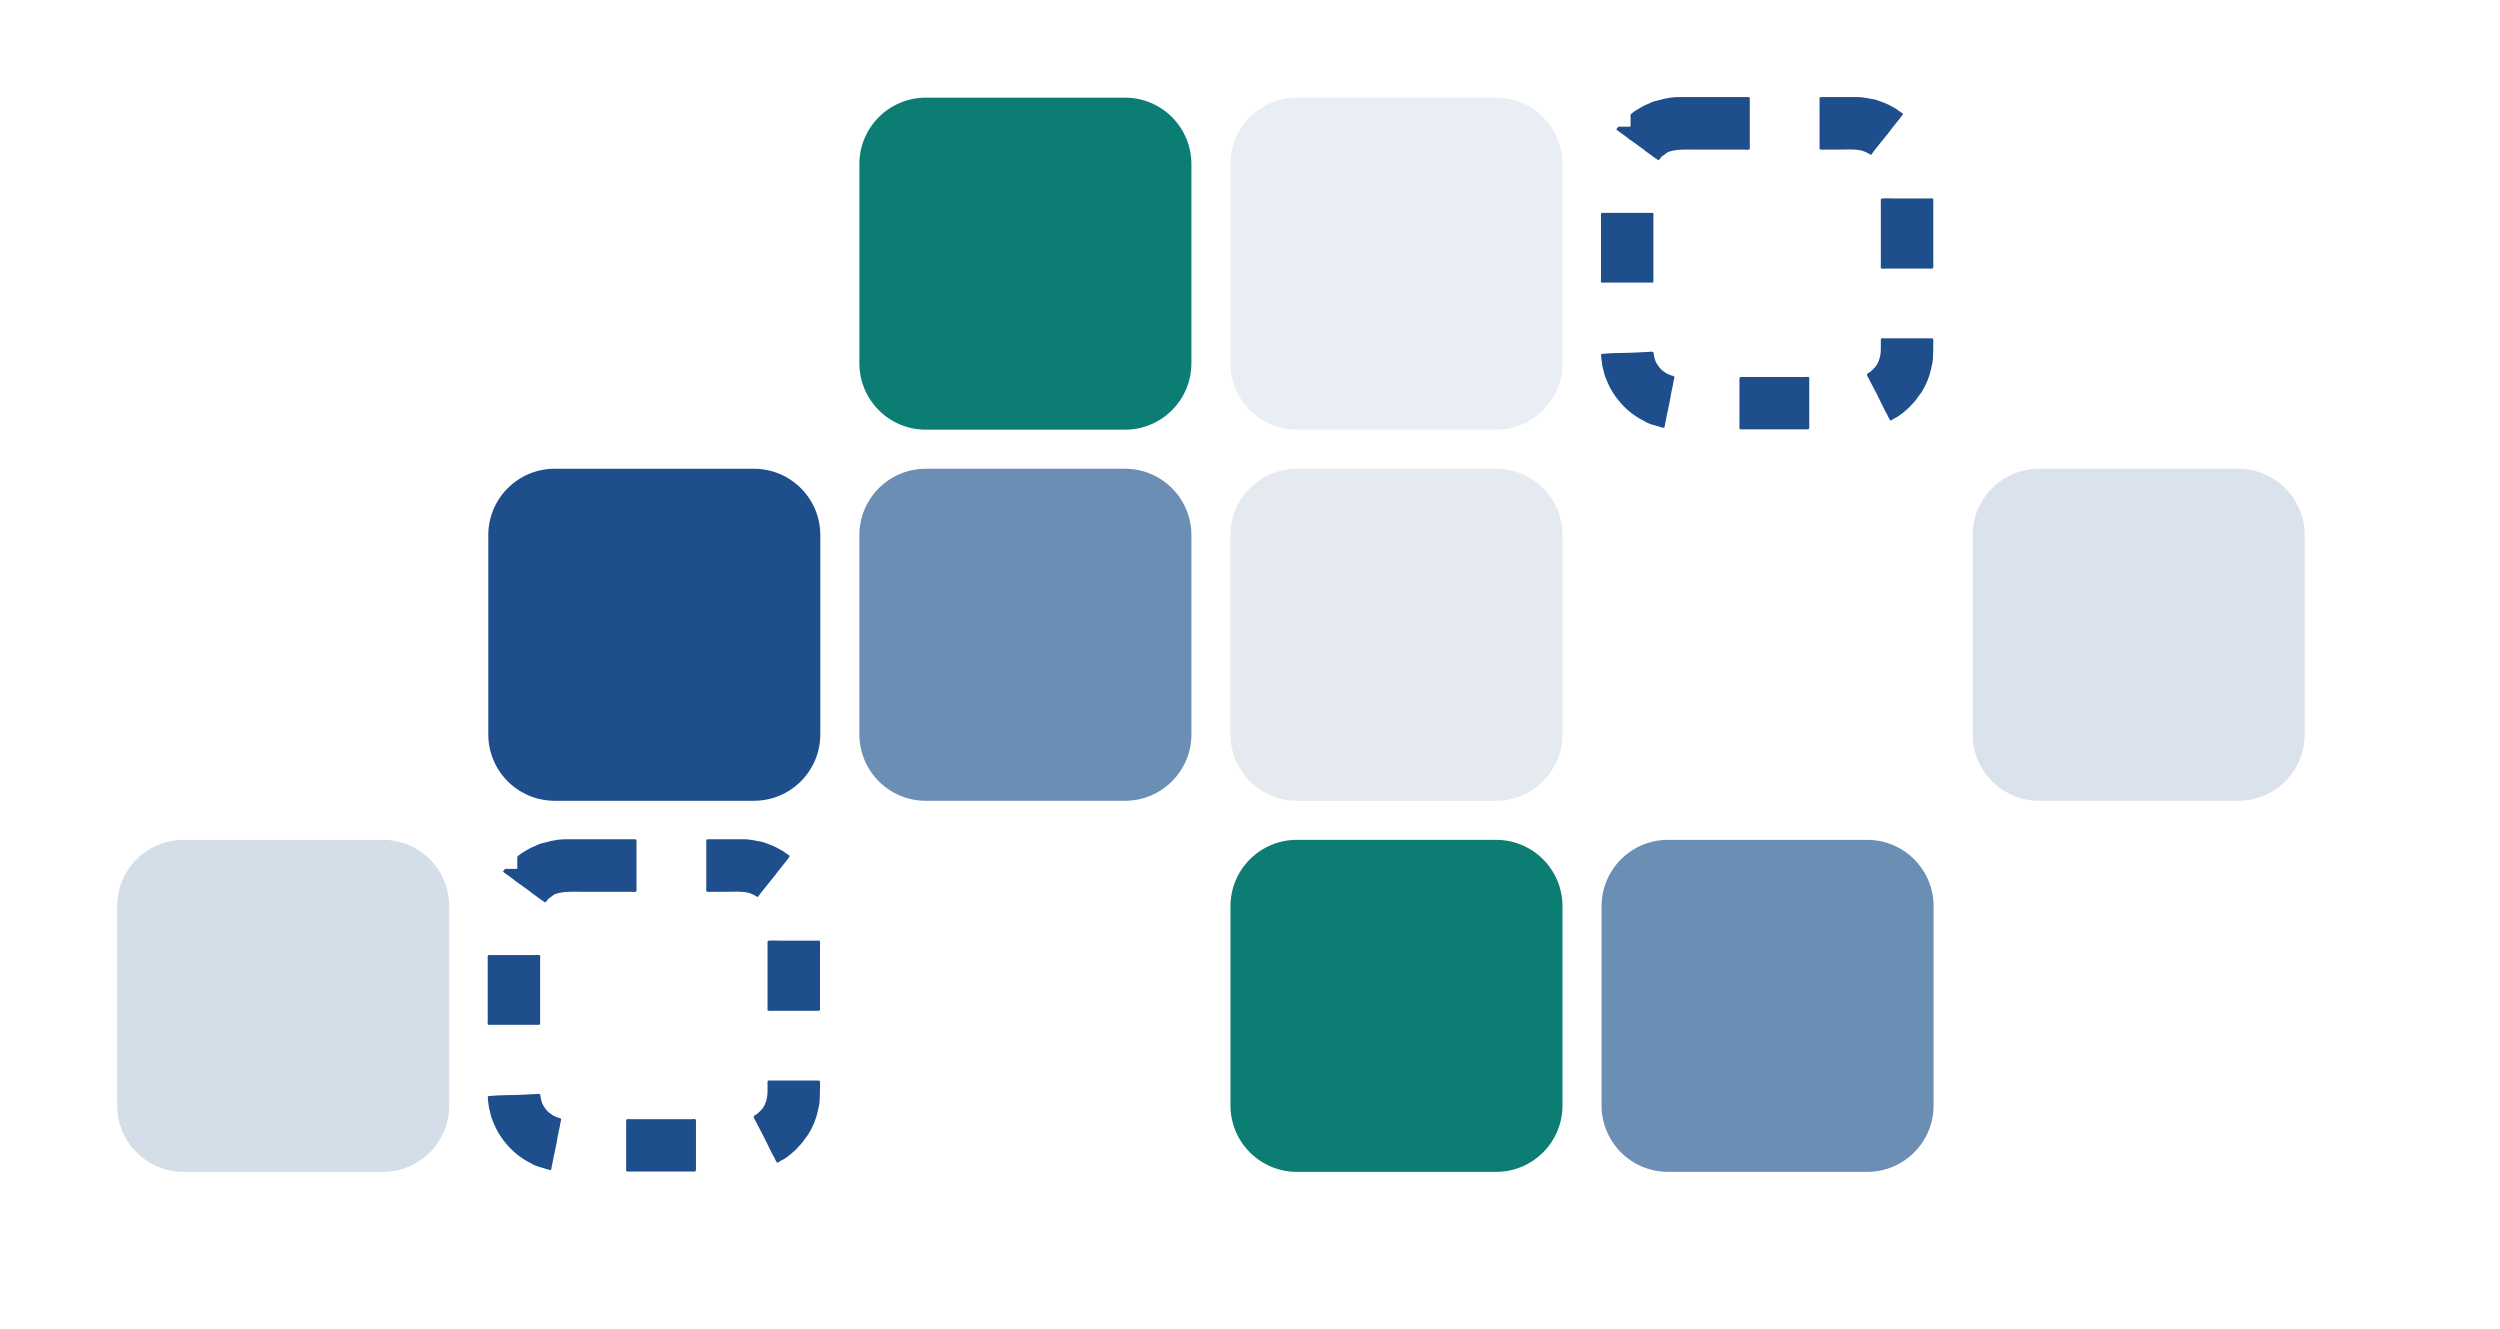
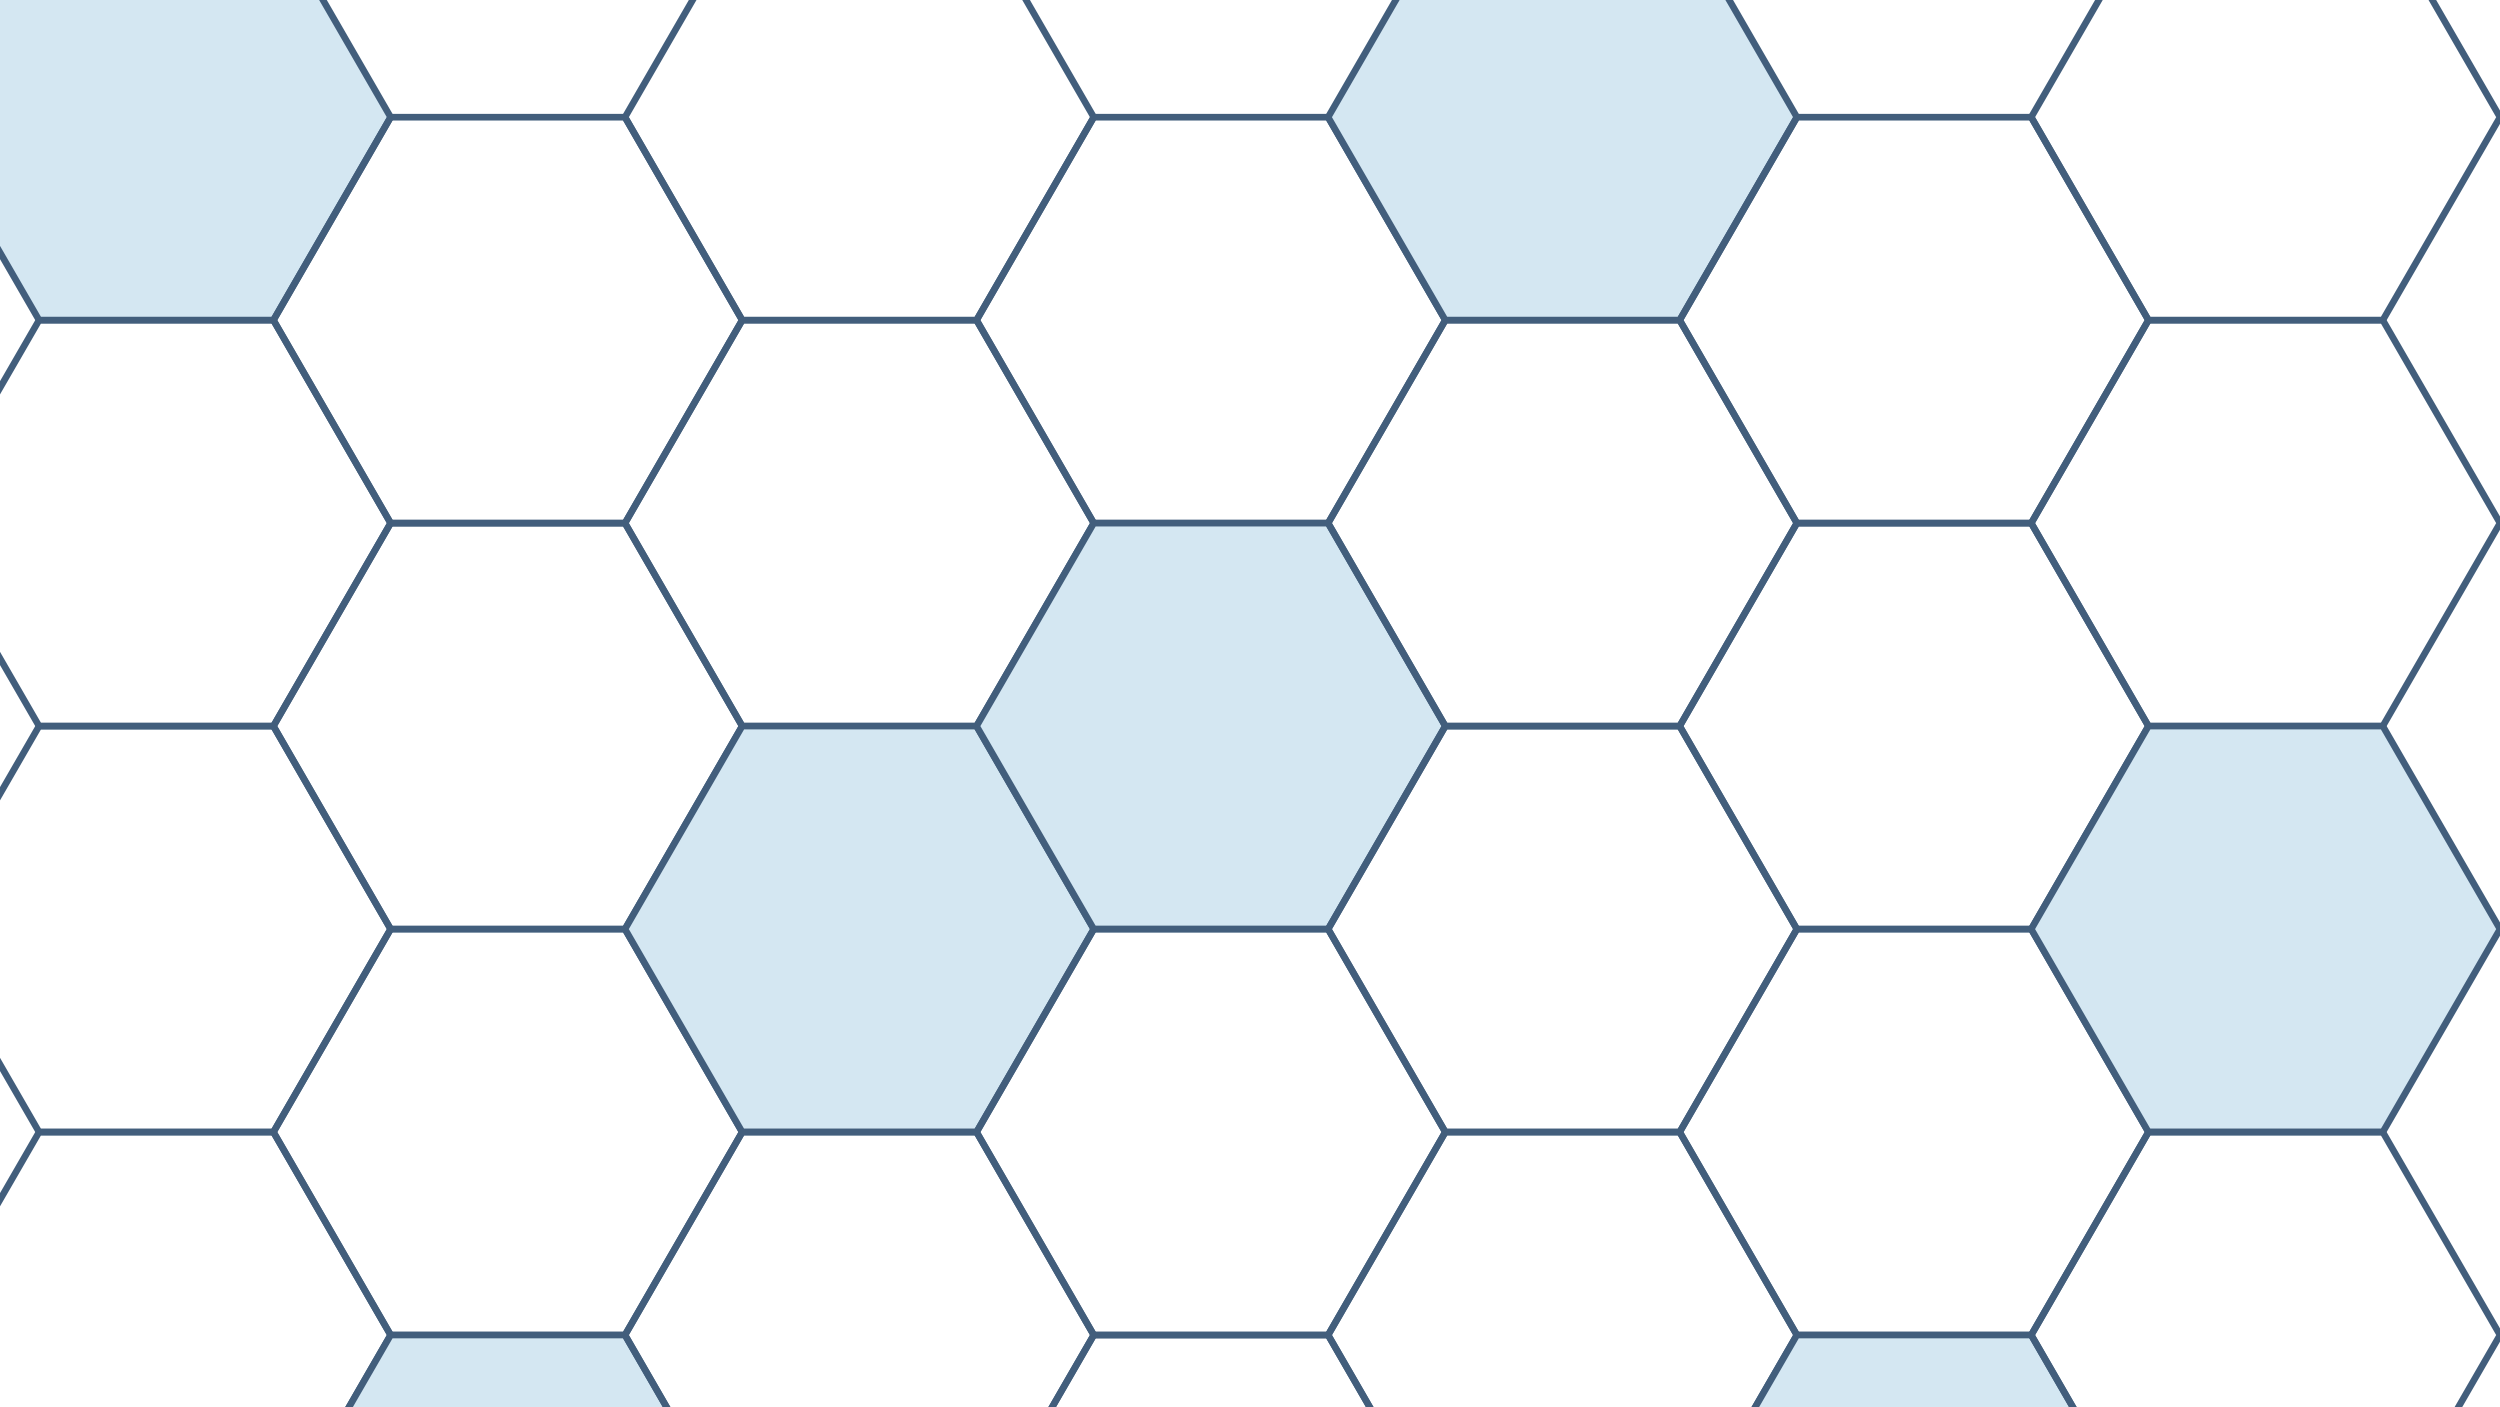
- <svg xmlns="http://www.w3.org/2000/svg" width="640" height="340" viewBox="0 0 640 340" role="img">
-   <rect x="30" y="215" width="85" height="85" rx="17" fill="#6B8FB4" opacity="0.3" />
-   <rect x="125" y="120" width="85" height="85" rx="17" fill="#1E4E8C" opacity="1" />
-   <rect x="220" y="120" width="85" height="85" rx="17" fill="#6B8FB4" opacity="1" />
-   <rect x="220" y="25" width="85" height="85" rx="17" fill="#0B7D73" opacity="1" />
-   <rect x="315" y="25" width="85" height="85" rx="17" fill="#6B8FB4" opacity="0.15" />
-   <rect x="315" y="215" width="85" height="85" rx="17" fill="#0B7D73" opacity="1" />
-   <rect x="410" y="215" width="85" height="85" rx="17" fill="#6B8FB4" opacity="1" />
-   <rect x="505" y="120" width="85" height="85" rx="17" fill="#6B8FB4" opacity="0.25" />
-   <rect x="315" y="120" width="85" height="85" rx="17" fill="#1E4E8C" opacity="0.12" />
-   <g transform="translate(410 25) scale(0.2910959) translate(-612 -612)">
-     <path fill="#1E4E8C" d="M 662 667.051 C 660.814 666.035 659.285 665.284 658 664.368 C 655.647 662.69 653.43 660.847 651 659.272 C 650.285 658.809 649.692 658.128 649 657.628 C 644.681 654.505 640.435 651.255 636 648.312 C 635.286 647.838 634.704 647.141 634 646.653 C 631.621 645.004 629.311 643.312 627 641.575 C 626.69 641.342 625.156 640.353 625.069 640 C 624.935 639.464 626.474 637.693 627 637.525 C 627.103 637.492 628.896 637.5 629 637.5 C 631 637.5 633 637.5 635 637.5 C 635.655 637.5 637.202 637.894 637.5 637 C 637.711 636.368 637.5 635.667 637.5 635 C 637.5 633 637.5 631 637.5 629 C 637.5 628.972 637.498 627.028 637.506 627 C 637.677 626.44 638.583 625.853 639 625.505 C 639.976 624.69 640.93 624.022 642 623.349 C 645.541 621.12 649.095 618.941 653 617.469 C 654.364 616.954 655.647 616.139 657 615.662 C 658.629 615.089 660.344 614.786 662 614.319 C 665.606 613.303 669.259 612.484 673 611.97 C 678.272 611.246 683.693 611.5 689 611.5 C 697 611.5 705 611.5 713 611.5 C 720.333 611.5 727.667 611.5 735 611.5 C 736.667 611.5 738.333 611.5 740 611.5 C 740.865 611.5 741.705 611.353 742.352 612 C 742.352 623.667 742.352 635.333 742.352 647 C 742.352 649.667 742.352 652.333 742.352 655 C 742.352 655.581 742.7 657.124 742 657.471 C 740.713 658.11 738.403 657.671 737 657.671 C 732.667 657.671 728.333 657.671 724 657.671 C 713.667 657.671 703.333 657.671 693 657.671 C 685.557 657.671 678.103 657.179 671 659.64 C 669.449 660.177 668.328 661.464 667 662.342 C 665.83 663.115 666.086 662.801 665 663.706 C 664.289 664.298 663.782 665.27 663.229 666 C 662.904 666.428 662.372 666.679 662 667.051 Z M 849 662.291 C 847.842 661.916 847.052 661.143 846 660.648 C 844.428 659.909 842.698 659.041 841 658.621 C 834.538 657.024 827.613 657.671 821 657.671 C 817 657.671 813 657.671 809 657.671 C 807.532 657.671 805.341 658.083 804 657.383 C 803.514 657.13 803.713 656.331 803.713 656 C 803.713 654.333 803.713 652.667 803.713 651 C 803.713 644.333 803.713 637.667 803.713 631 C 803.713 626.333 803.713 621.667 803.713 617 C 803.713 615.667 803.709 614.333 803.713 613 C 803.717 611.871 803.485 612.234 804 611.719 C 805.936 611.295 808.02 611.5 810 611.5 C 813.667 611.5 817.333 611.5 821 611.5 C 825 611.5 829 611.5 833 611.5 C 835.634 611.5 838.383 611.394 841 611.728 C 844.016 612.113 847.031 612.629 850 613.25 C 851.007 613.461 852.015 613.469 853 613.796 C 856.034 614.806 859.037 615.938 862 617.135 C 865.176 618.418 867.999 620.235 871 621.816 C 871.72 622.196 872.311 622.862 873 623.281 C 874.059 623.925 874.985 624.634 876 625.352 C 876.323 625.581 876.833 625.639 876.995 626 C 877.245 626.557 876.224 627.791 876 628.092 C 874.251 630.438 872.4 632.76 870.521 635 C 868.356 637.581 866.351 640.31 864.321 643 C 861.231 647.097 857.758 650.907 854.66 655 C 853.386 656.683 851.941 658.292 850.711 660 C 850.142 660.789 849.696 661.595 849 662.291 Z M 903 762.338 C 892.667 762.338 882.333 762.338 872 762.338 C 869 762.338 866 762.338 863 762.338 C 861.439 762.338 859.516 762.637 858 762.216 C 857.273 762.014 857.587 759.53 857.587 759 C 857.587 755.333 857.587 751.667 857.587 748 C 857.587 736.333 857.587 724.667 857.587 713 C 857.587 710 857.587 707 857.587 704 C 857.587 703.081 857.291 701.493 858 700.784 C 861.915 700.308 866.055 700.662 870 700.662 C 877.667 700.662 885.333 700.662 893 700.662 C 895.667 700.662 898.333 700.662 901 700.662 C 901.583 700.662 903.118 700.321 903.484 701 C 904.054 702.056 903.722 703.846 903.722 705 C 903.722 708 903.722 711 903.722 714 C 903.722 725.333 903.722 736.667 903.722 748 C 903.722 751.667 903.722 755.333 903.722 759 C 903.722 760.149 904.049 761.606 903 762.338 Z M 657 774.671 C 646.333 774.671 635.667 774.671 625 774.671 C 622 774.671 619 774.671 616 774.671 C 615 774.671 614 774.671 613 774.671 C 612.667 774.671 612.304 774.807 612 774.671 C 611.034 774.239 611.5 771.813 611.5 771 C 611.5 767.667 611.5 764.333 611.5 761 C 611.5 749.333 611.5 737.667 611.5 726 C 611.5 723 611.5 720 611.5 717 C 611.5 715.702 611.208 714.392 612 713.329 C 622.667 713.329 633.333 713.329 644 713.329 C 647 713.329 650 713.329 653 713.329 C 654 713.329 655 713.329 656 713.329 C 656.333 713.329 656.693 713.199 657 713.329 C 658.084 713.786 657.593 716.099 657.593 717 C 657.593 720.333 657.593 723.667 657.593 727 C 657.593 738.667 657.593 750.333 657.593 762 C 657.593 765 657.593 768 657.593 771 C 657.593 772.348 657.917 773.632 657 774.671 Z M 868 895.044 C 867.902 895.095 866.18 896.032 866 895.97 C 865.634 895.844 865.575 895.323 865.362 895 C 864.527 893.732 863.947 892.371 863.324 891 C 862.854 889.967 862.08 889.038 861.614 888 C 859.94 884.272 857.887 880.731 856.173 877 C 853.847 871.934 850.969 867.023 848.474 862 C 847.807 860.658 847.095 859.346 846.443 858 C 846.146 857.388 845.574 856.68 845.447 856 C 845.138 854.361 847.429 853.87 848.442 853 C 851.141 850.68 853.642 848.282 855.135 845 C 856.919 841.079 857.587 837.303 857.587 833 C 857.587 831 857.587 829 857.587 827 C 857.587 826.013 857.46 824.955 857.784 824 C 857.978 823.428 859.594 823.662 860 823.662 C 863 823.662 866 823.662 869 823.662 C 880.333 823.662 891.667 823.662 903 823.662 C 904.193 824.495 903.722 826.691 903.722 828 C 903.722 832.675 903.619 837.331 903.379 842 C 903.219 845.088 902.279 847.993 901.662 851 C 900.23 857.983 897.167 864.89 893.436 871 C 892.364 872.755 890.834 874.262 889.745 876 C 888.328 878.262 886.521 880.057 884.688 882 C 883.763 882.981 882.888 884.099 881.888 885 C 879.382 887.259 876.756 889.548 874 891.481 C 873.067 892.136 871.995 892.828 871 893.352 C 870.051 893.852 868.803 894.304 868 895.044 Z M 667 902.319 C 665.042 902.244 662.861 901.423 661 900.82 C 659.353 900.287 657.643 899.949 656 899.404 C 654.335 898.852 652.611 898.053 651 897.362 C 650.62 897.199 650.374 896.806 650 896.631 C 634.878 889.523 622.245 875.562 616.281 860 C 615.773 858.675 615.149 857.357 614.707 856 C 614.066 854.032 613.802 851.99 613.281 850 C 613.071 849.199 612.821 848.849 612.667 848 C 612.428 846.676 612.404 845.327 612.15 844 C 611.897 842.672 611.756 841.351 611.667 840 C 611.598 838.948 611.369 838.259 612 837.386 C 621.936 836.257 632.026 836.696 642 836.157 C 645.669 835.958 649.326 835.715 653 835.607 C 654.14 835.574 655.909 835.202 657 835.512 C 658.076 835.817 657.925 838.035 658.135 839 C 658.507 840.706 658.881 842.385 659.553 844 C 660.294 845.779 661.564 847.422 662.681 849 C 664.019 850.891 666.081 852.466 668 853.676 C 668.776 854.166 667.936 853.902 669 854.456 C 670.138 855.048 671.401 855.391 672.525 856 C 673.353 856.449 676.125 856.52 676.125 858 C 676.125 858.557 675.688 859.455 675.603 860 C 675.134 863.025 674.518 866.028 673.8 869 C 673.167 871.618 672.836 874.35 672.358 877 C 671.756 880.342 670.961 883.651 670.362 887 C 670.179 888.026 669.777 888.968 669.614 890 C 669.134 893.023 668.54 896.03 667.816 899 C 667.571 900.005 667.744 901.576 667 902.319 Z M 794 903.671 C 780 903.671 766 903.671 752 903.671 C 747.667 903.671 743.333 903.671 739 903.671 C 737.667 903.671 736.333 903.671 735 903.671 C 734.667 903.671 734.311 903.791 734 903.671 C 732.842 903.224 733.267 901.928 733.267 901 C 733.267 898.333 733.261 895.667 733.261 893 C 733.261 885.333 733.261 877.667 733.261 870 C 733.261 867.667 733.261 865.333 733.261 863 C 733.261 861.329 733.107 859.627 733.508 858 C 734.441 857.36 735.888 857.662 737 857.662 C 740 857.662 743 857.662 746 857.662 C 757.667 857.662 769.333 857.662 781 857.662 C 784.333 857.662 787.667 857.662 791 857.662 C 791.682 857.662 794.071 857.248 794.434 858 C 794.845 858.854 794.644 860.09 794.644 861 C 794.644 863.333 794.644 865.667 794.644 868 C 794.644 876.333 794.644 884.667 794.644 893 C 794.644 895.333 794.644 897.667 794.644 900 C 794.644 901.38 794.986 902.644 794 903.671 Z" />
-   </g>
-   <g transform="translate(125 215) scale(0.2910959) translate(-612 -612)">
-     <path fill="#1E4E8C" d="M 662 667.051 C 660.814 666.035 659.285 665.284 658 664.368 C 655.647 662.69 653.43 660.847 651 659.272 C 650.285 658.809 649.692 658.128 649 657.628 C 644.681 654.505 640.435 651.255 636 648.312 C 635.286 647.838 634.704 647.141 634 646.653 C 631.621 645.004 629.311 643.312 627 641.575 C 626.69 641.342 625.156 640.353 625.069 640 C 624.935 639.464 626.474 637.693 627 637.525 C 627.103 637.492 628.896 637.5 629 637.5 C 631 637.5 633 637.5 635 637.5 C 635.655 637.5 637.202 637.894 637.5 637 C 637.711 636.368 637.5 635.667 637.5 635 C 637.5 633 637.5 631 637.5 629 C 637.5 628.972 637.498 627.028 637.506 627 C 637.677 626.44 638.583 625.853 639 625.505 C 639.976 624.69 640.93 624.022 642 623.349 C 645.541 621.12 649.095 618.941 653 617.469 C 654.364 616.954 655.647 616.139 657 615.662 C 658.629 615.089 660.344 614.786 662 614.319 C 665.606 613.303 669.259 612.484 673 611.97 C 678.272 611.246 683.693 611.5 689 611.5 C 697 611.5 705 611.5 713 611.5 C 720.333 611.5 727.667 611.5 735 611.5 C 736.667 611.5 738.333 611.5 740 611.5 C 740.865 611.5 741.705 611.353 742.352 612 C 742.352 623.667 742.352 635.333 742.352 647 C 742.352 649.667 742.352 652.333 742.352 655 C 742.352 655.581 742.7 657.124 742 657.471 C 740.713 658.11 738.403 657.671 737 657.671 C 732.667 657.671 728.333 657.671 724 657.671 C 713.667 657.671 703.333 657.671 693 657.671 C 685.557 657.671 678.103 657.179 671 659.64 C 669.449 660.177 668.328 661.464 667 662.342 C 665.83 663.115 666.086 662.801 665 663.706 C 664.289 664.298 663.782 665.27 663.229 666 C 662.904 666.428 662.372 666.679 662 667.051 Z M 849 662.291 C 847.842 661.916 847.052 661.143 846 660.648 C 844.428 659.909 842.698 659.041 841 658.621 C 834.538 657.024 827.613 657.671 821 657.671 C 817 657.671 813 657.671 809 657.671 C 807.532 657.671 805.341 658.083 804 657.383 C 803.514 657.13 803.713 656.331 803.713 656 C 803.713 654.333 803.713 652.667 803.713 651 C 803.713 644.333 803.713 637.667 803.713 631 C 803.713 626.333 803.713 621.667 803.713 617 C 803.713 615.667 803.709 614.333 803.713 613 C 803.717 611.871 803.485 612.234 804 611.719 C 805.936 611.295 808.02 611.5 810 611.5 C 813.667 611.5 817.333 611.5 821 611.5 C 825 611.5 829 611.5 833 611.5 C 835.634 611.5 838.383 611.394 841 611.728 C 844.016 612.113 847.031 612.629 850 613.25 C 851.007 613.461 852.015 613.469 853 613.796 C 856.034 614.806 859.037 615.938 862 617.135 C 865.176 618.418 867.999 620.235 871 621.816 C 871.72 622.196 872.311 622.862 873 623.281 C 874.059 623.925 874.985 624.634 876 625.352 C 876.323 625.581 876.833 625.639 876.995 626 C 877.245 626.557 876.224 627.791 876 628.092 C 874.251 630.438 872.4 632.76 870.521 635 C 868.356 637.581 866.351 640.31 864.321 643 C 861.231 647.097 857.758 650.907 854.66 655 C 853.386 656.683 851.941 658.292 850.711 660 C 850.142 660.789 849.696 661.595 849 662.291 Z M 903 762.338 C 892.667 762.338 882.333 762.338 872 762.338 C 869 762.338 866 762.338 863 762.338 C 861.439 762.338 859.516 762.637 858 762.216 C 857.273 762.014 857.587 759.53 857.587 759 C 857.587 755.333 857.587 751.667 857.587 748 C 857.587 736.333 857.587 724.667 857.587 713 C 857.587 710 857.587 707 857.587 704 C 857.587 703.081 857.291 701.493 858 700.784 C 861.915 700.308 866.055 700.662 870 700.662 C 877.667 700.662 885.333 700.662 893 700.662 C 895.667 700.662 898.333 700.662 901 700.662 C 901.583 700.662 903.118 700.321 903.484 701 C 904.054 702.056 903.722 703.846 903.722 705 C 903.722 708 903.722 711 903.722 714 C 903.722 725.333 903.722 736.667 903.722 748 C 903.722 751.667 903.722 755.333 903.722 759 C 903.722 760.149 904.049 761.606 903 762.338 Z M 657 774.671 C 646.333 774.671 635.667 774.671 625 774.671 C 622 774.671 619 774.671 616 774.671 C 615 774.671 614 774.671 613 774.671 C 612.667 774.671 612.304 774.807 612 774.671 C 611.034 774.239 611.5 771.813 611.5 771 C 611.5 767.667 611.5 764.333 611.5 761 C 611.5 749.333 611.5 737.667 611.5 726 C 611.5 723 611.5 720 611.5 717 C 611.5 715.702 611.208 714.392 612 713.329 C 622.667 713.329 633.333 713.329 644 713.329 C 647 713.329 650 713.329 653 713.329 C 654 713.329 655 713.329 656 713.329 C 656.333 713.329 656.693 713.199 657 713.329 C 658.084 713.786 657.593 716.099 657.593 717 C 657.593 720.333 657.593 723.667 657.593 727 C 657.593 738.667 657.593 750.333 657.593 762 C 657.593 765 657.593 768 657.593 771 C 657.593 772.348 657.917 773.632 657 774.671 Z M 868 895.044 C 867.902 895.095 866.18 896.032 866 895.97 C 865.634 895.844 865.575 895.323 865.362 895 C 864.527 893.732 863.947 892.371 863.324 891 C 862.854 889.967 862.08 889.038 861.614 888 C 859.94 884.272 857.887 880.731 856.173 877 C 853.847 871.934 850.969 867.023 848.474 862 C 847.807 860.658 847.095 859.346 846.443 858 C 846.146 857.388 845.574 856.68 845.447 856 C 845.138 854.361 847.429 853.87 848.442 853 C 851.141 850.68 853.642 848.282 855.135 845 C 856.919 841.079 857.587 837.303 857.587 833 C 857.587 831 857.587 829 857.587 827 C 857.587 826.013 857.46 824.955 857.784 824 C 857.978 823.428 859.594 823.662 860 823.662 C 863 823.662 866 823.662 869 823.662 C 880.333 823.662 891.667 823.662 903 823.662 C 904.193 824.495 903.722 826.691 903.722 828 C 903.722 832.675 903.619 837.331 903.379 842 C 903.219 845.088 902.279 847.993 901.662 851 C 900.23 857.983 897.167 864.89 893.436 871 C 892.364 872.755 890.834 874.262 889.745 876 C 888.328 878.262 886.521 880.057 884.688 882 C 883.763 882.981 882.888 884.099 881.888 885 C 879.382 887.259 876.756 889.548 874 891.481 C 873.067 892.136 871.995 892.828 871 893.352 C 870.051 893.852 868.803 894.304 868 895.044 Z M 667 902.319 C 665.042 902.244 662.861 901.423 661 900.82 C 659.353 900.287 657.643 899.949 656 899.404 C 654.335 898.852 652.611 898.053 651 897.362 C 650.62 897.199 650.374 896.806 650 896.631 C 634.878 889.523 622.245 875.562 616.281 860 C 615.773 858.675 615.149 857.357 614.707 856 C 614.066 854.032 613.802 851.99 613.281 850 C 613.071 849.199 612.821 848.849 612.667 848 C 612.428 846.676 612.404 845.327 612.15 844 C 611.897 842.672 611.756 841.351 611.667 840 C 611.598 838.948 611.369 838.259 612 837.386 C 621.936 836.257 632.026 836.696 642 836.157 C 645.669 835.958 649.326 835.715 653 835.607 C 654.14 835.574 655.909 835.202 657 835.512 C 658.076 835.817 657.925 838.035 658.135 839 C 658.507 840.706 658.881 842.385 659.553 844 C 660.294 845.779 661.564 847.422 662.681 849 C 664.019 850.891 666.081 852.466 668 853.676 C 668.776 854.166 667.936 853.902 669 854.456 C 670.138 855.048 671.401 855.391 672.525 856 C 673.353 856.449 676.125 856.52 676.125 858 C 676.125 858.557 675.688 859.455 675.603 860 C 675.134 863.025 674.518 866.028 673.8 869 C 673.167 871.618 672.836 874.35 672.358 877 C 671.756 880.342 670.961 883.651 670.362 887 C 670.179 888.026 669.777 888.968 669.614 890 C 669.134 893.023 668.54 896.03 667.816 899 C 667.571 900.005 667.744 901.576 667 902.319 Z M 794 903.671 C 780 903.671 766 903.671 752 903.671 C 747.667 903.671 743.333 903.671 739 903.671 C 737.667 903.671 736.333 903.671 735 903.671 C 734.667 903.671 734.311 903.791 734 903.671 C 732.842 903.224 733.267 901.928 733.267 901 C 733.267 898.333 733.261 895.667 733.261 893 C 733.261 885.333 733.261 877.667 733.261 870 C 733.261 867.667 733.261 865.333 733.261 863 C 733.261 861.329 733.107 859.627 733.508 858 C 734.441 857.36 735.888 857.662 737 857.662 C 740 857.662 743 857.662 746 857.662 C 757.667 857.662 769.333 857.662 781 857.662 C 784.333 857.662 787.667 857.662 791 857.662 C 791.682 857.662 794.071 857.248 794.434 858 C 794.845 858.854 794.644 860.09 794.644 861 C 794.644 863.333 794.644 865.667 794.644 868 C 794.644 876.333 794.644 884.667 794.644 893 C 794.644 895.333 794.644 897.667 794.644 900 C 794.644 901.38 794.986 902.644 794 903.671 Z" />
+ <svg xmlns="http://www.w3.org/2000/svg" width="640" height="360" viewBox="0 0 640 360" role="img">
+   <g fill="none" stroke-linejoin="round">
+     <polygon points="100.00,30.00 70.00,81.96 10.00,81.96 -20.00,30.00 10.00,-21.96 70.00,-21.96" fill="#D4E7F2" stroke="#425E7C" stroke-width="1.7" />
+     <polygon points="100.00,133.92 70.00,185.88 10.00,185.88 -20.00,133.92 10.00,81.96 70.00,81.96" fill="none" stroke="#425E7C" stroke-width="1.7" />
+     <polygon points="100.00,237.85 70.00,289.81 10.00,289.81 -20.00,237.85 10.00,185.88 70.00,185.88" fill="none" stroke="#425E7C" stroke-width="1.7" />
+     <polygon points="100.00,341.77 70.00,393.73 10.00,393.73 -20.00,341.77 10.00,289.81 70.00,289.81" fill="none" stroke="#425E7C" stroke-width="1.7" />
+     <polygon points="190.00,81.96 160.00,133.92 100.00,133.92 70.00,81.96 100.00,30.00 160.00,30.00" fill="none" stroke="#425E7C" stroke-width="1.7" />
+     <polygon points="190.00,185.88 160.00,237.85 100.00,237.85 70.00,185.88 100.00,133.92 160.00,133.92" fill="none" stroke="#425E7C" stroke-width="1.7" />
+     <polygon points="190.00,289.81 160.00,341.77 100.00,341.77 70.00,289.81 100.00,237.85 160.00,237.85" fill="none" stroke="#425E7C" stroke-width="1.7" />
+     <polygon points="190.00,393.73 160.00,445.69 100.00,445.69 70.00,393.73 100.00,341.77 160.00,341.77" fill="#D4E7F2" stroke="#425E7C" stroke-width="1.7" />
+     <polygon points="280.00,30.00 250.00,81.96 190.00,81.96 160.00,30.00 190.00,-21.96 250.00,-21.96" fill="none" stroke="#425E7C" stroke-width="1.7" />
+     <polygon points="280.00,133.92 250.00,185.88 190.00,185.88 160.00,133.92 190.00,81.96 250.00,81.96" fill="none" stroke="#425E7C" stroke-width="1.7" />
+     <polygon points="280.00,237.85 250.00,289.81 190.00,289.81 160.00,237.85 190.00,185.88 250.00,185.88" fill="#D4E7F2" stroke="#425E7C" stroke-width="1.7" />
+     <polygon points="280.00,341.77 250.00,393.73 190.00,393.73 160.00,341.77 190.00,289.81 250.00,289.81" fill="none" stroke="#425E7C" stroke-width="1.7" />
+     <polygon points="370.00,81.96 340.00,133.92 280.00,133.92 250.00,81.96 280.00,30.00 340.00,30.00" fill="none" stroke="#425E7C" stroke-width="1.7" />
+     <polygon points="370.00,185.88 340.00,237.85 280.00,237.85 250.00,185.88 280.00,133.92 340.00,133.92" fill="#D4E7F2" stroke="#425E7C" stroke-width="1.7" />
+     <polygon points="370.00,289.81 340.00,341.77 280.00,341.77 250.00,289.81 280.00,237.85 340.00,237.85" fill="none" stroke="#425E7C" stroke-width="1.7" />
+     <polygon points="370.00,393.73 340.00,445.69 280.00,445.69 250.00,393.73 280.00,341.77 340.00,341.77" fill="none" stroke="#425E7C" stroke-width="1.7" />
+     <polygon points="460.00,30.00 430.00,81.96 370.00,81.96 340.00,30.00 370.00,-21.96 430.00,-21.96" fill="#D4E7F2" stroke="#425E7C" stroke-width="1.7" />
+     <polygon points="460.00,133.92 430.00,185.88 370.00,185.88 340.00,133.92 370.00,81.96 430.00,81.96" fill="none" stroke="#425E7C" stroke-width="1.7" />
+     <polygon points="460.00,237.85 430.00,289.81 370.00,289.81 340.00,237.85 370.00,185.88 430.00,185.88" fill="none" stroke="#425E7C" stroke-width="1.7" />
+     <polygon points="460.00,341.77 430.00,393.73 370.00,393.73 340.00,341.77 370.00,289.81 430.00,289.81" fill="none" stroke="#425E7C" stroke-width="1.7" />
+     <polygon points="550.00,81.96 520.00,133.92 460.00,133.92 430.00,81.96 460.00,30.00 520.00,30.00" fill="none" stroke="#425E7C" stroke-width="1.7" />
+     <polygon points="550.00,185.88 520.00,237.85 460.00,237.85 430.00,185.88 460.00,133.92 520.00,133.92" fill="none" stroke="#425E7C" stroke-width="1.7" />
+     <polygon points="550.00,289.81 520.00,341.77 460.00,341.77 430.00,289.81 460.00,237.85 520.00,237.85" fill="none" stroke="#425E7C" stroke-width="1.7" />
+     <polygon points="550.00,393.73 520.00,445.69 460.00,445.69 430.00,393.73 460.00,341.77 520.00,341.77" fill="#D4E7F2" stroke="#425E7C" stroke-width="1.7" />
+     <polygon points="640.00,30.00 610.00,81.96 550.00,81.96 520.00,30.00 550.00,-21.96 610.00,-21.96" fill="none" stroke="#425E7C" stroke-width="1.7" />
+     <polygon points="640.00,133.92 610.00,185.88 550.00,185.88 520.00,133.92 550.00,81.96 610.00,81.96" fill="none" stroke="#425E7C" stroke-width="1.7" />
+     <polygon points="640.00,237.85 610.00,289.81 550.00,289.81 520.00,237.85 550.00,185.88 610.00,185.88" fill="#D4E7F2" stroke="#425E7C" stroke-width="1.7" />
+     <polygon points="640.00,341.77 610.00,393.73 550.00,393.73 520.00,341.77 550.00,289.81 610.00,289.81" fill="none" stroke="#425E7C" stroke-width="1.7" />
  </g>
</svg>
